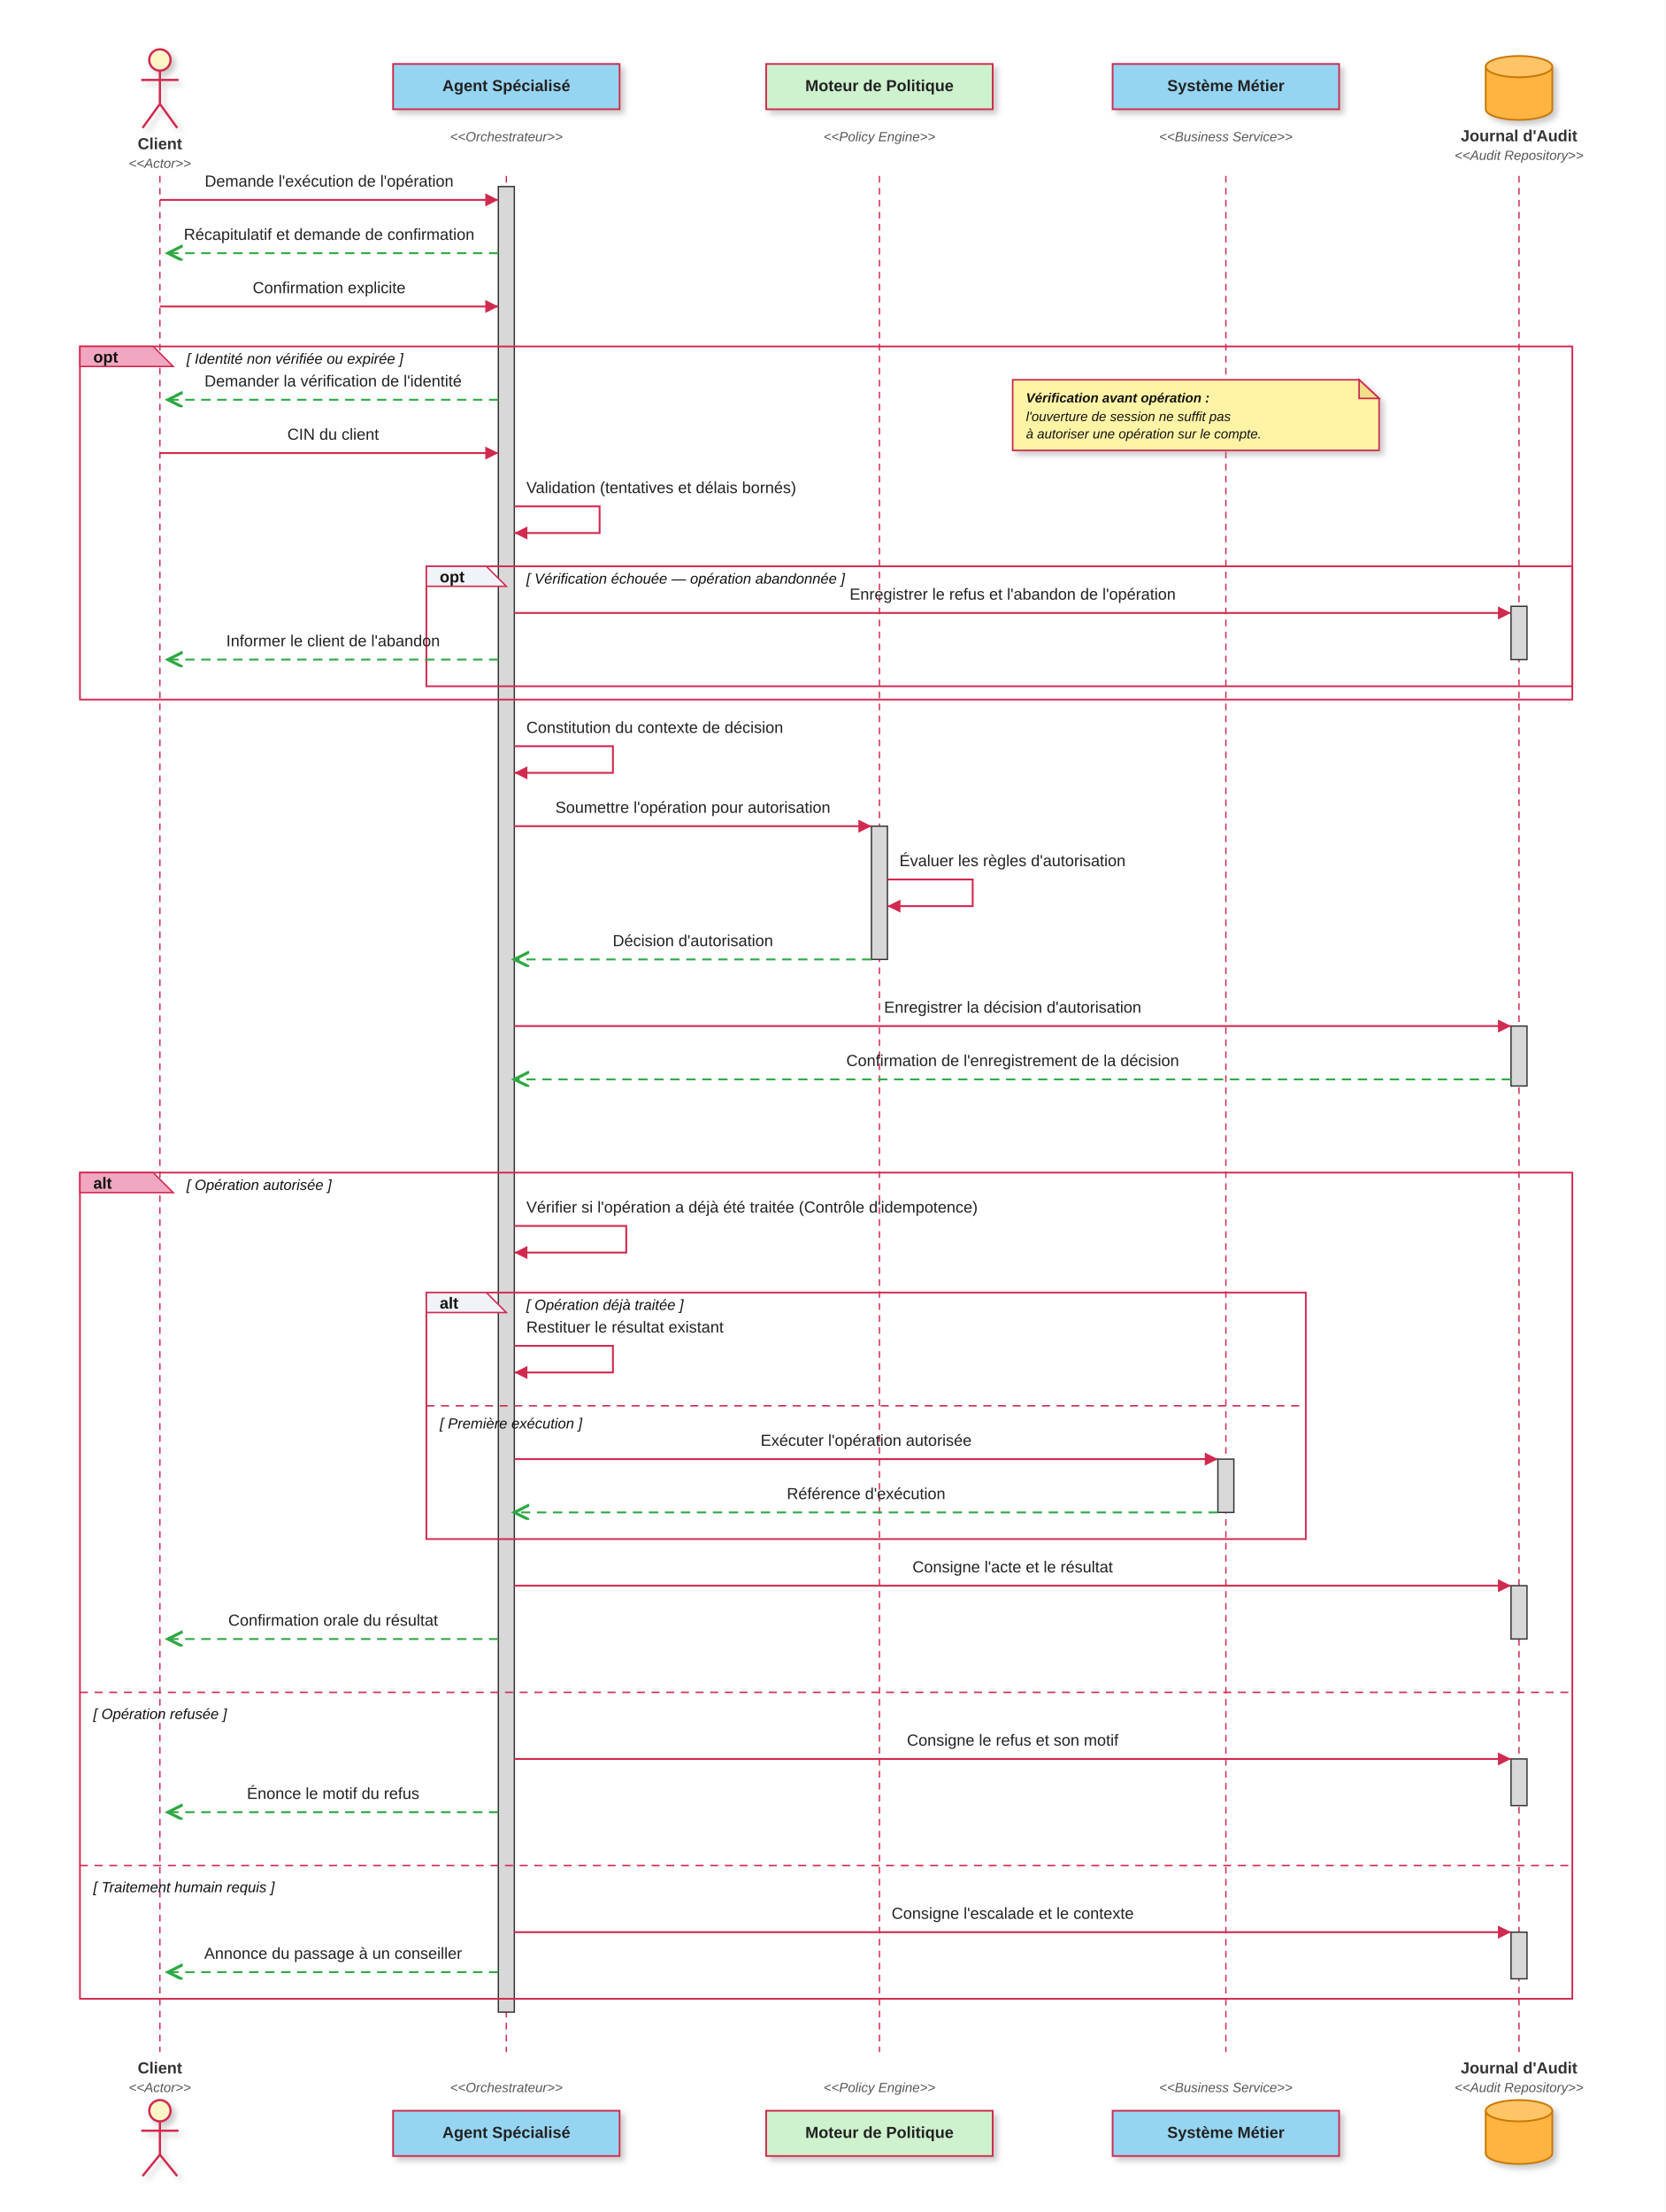
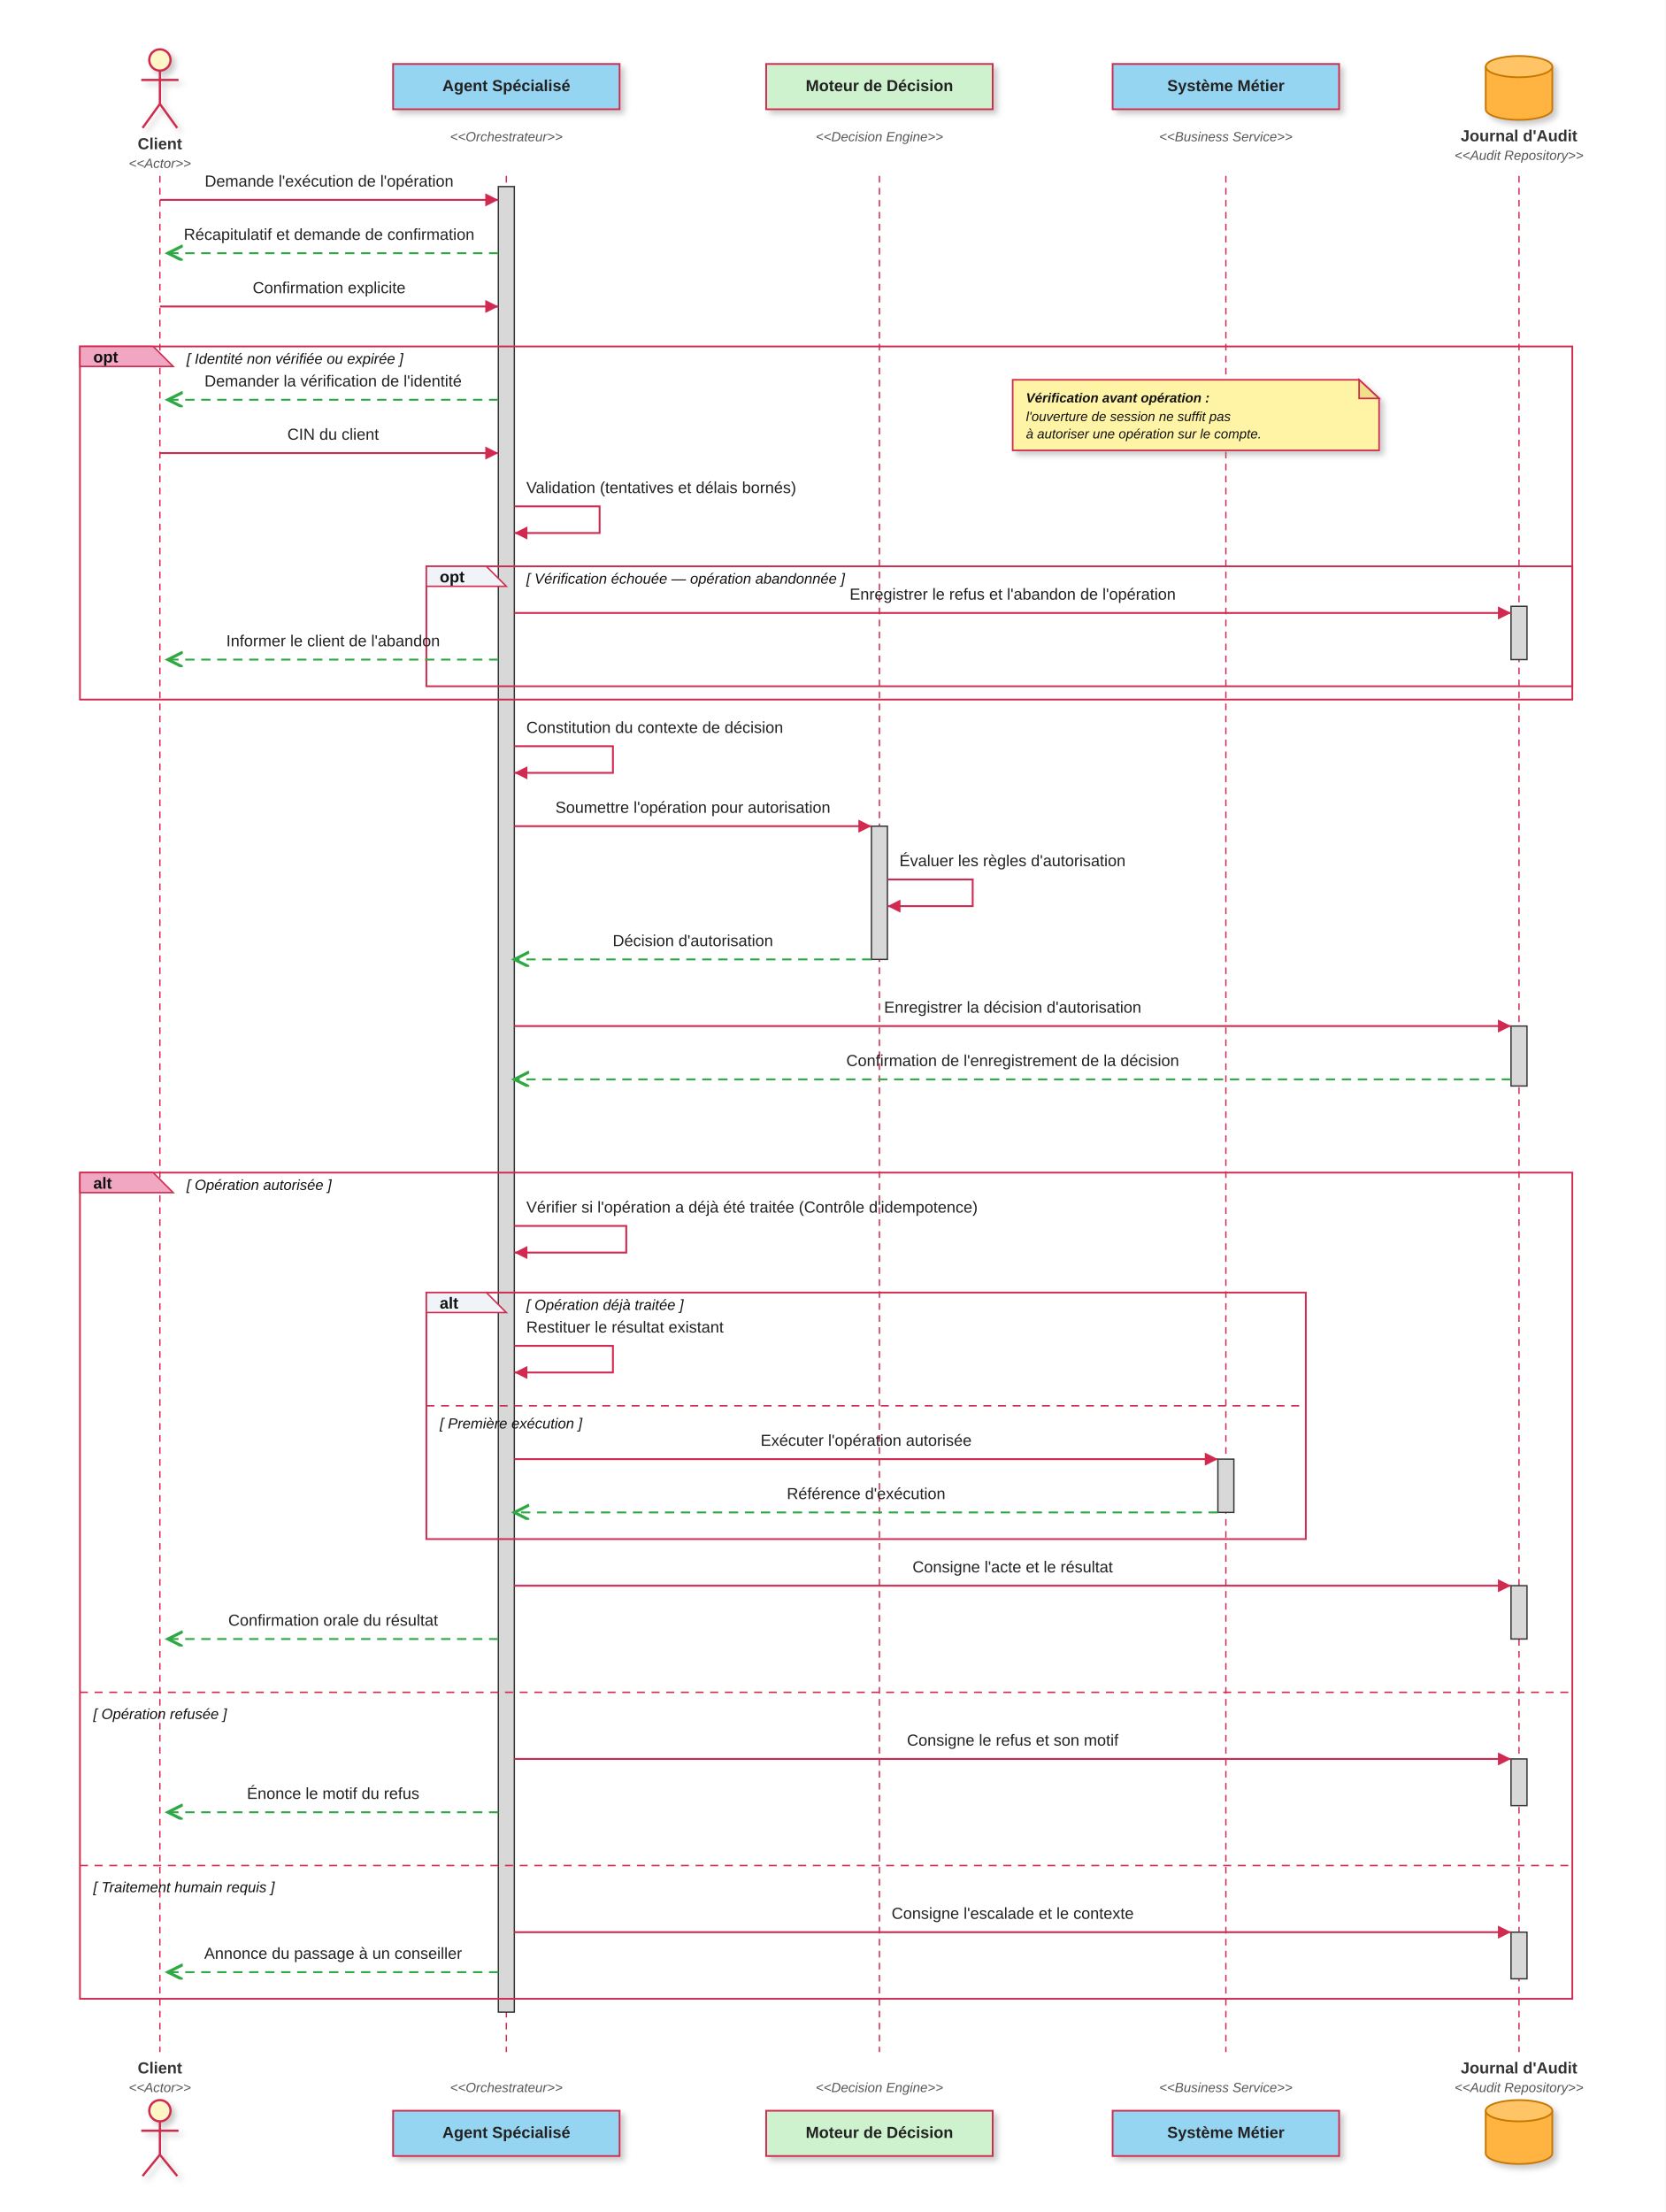
<svg xmlns="http://www.w3.org/2000/svg" width="1250" height="1660" viewBox="0 0 1250 1660">
  <rect width="1250" height="1660" fill="#FFFFFF" />
  <defs>
    <style>
text{font-family:Arial,Helvetica,sans-serif;}
.plab{font-size:12px;font-weight:bold;fill:#333333;text-anchor:middle;}
.pst{font-size:10px;font-style:italic;fill:#555555;text-anchor:middle;}
.bname{font-size:12px;font-weight:bold;fill:#222222;text-anchor:middle;dominant-baseline:middle;}
.mlab{font-size:12px;fill:#222222;text-anchor:middle;}
.mlabL{font-size:12px;fill:#222222;}
.fword{font-size:12px;font-weight:bold;fill:#111111;}
.fcond{font-size:11px;font-style:italic;fill:#111111;}
.life{fill:none;stroke:#D02A50;stroke-width:1;stroke-dasharray:5,4;}
.act{fill:none;stroke:#D02A50;stroke-width:1.7;}
.pB{fill:#96D5F2;stroke:#D02A50;stroke-width:1.3;}
.pG{fill:#CDF2CD;stroke:#D02A50;stroke-width:1.3;}
.dbbody{fill:#FFB340;stroke:#C77800;stroke-width:1.3;}
.dbtop{fill:#FFC466;stroke:#C77800;stroke-width:1.3;}
.actbar{fill:#d8d8d8;stroke:#333333;stroke-width:1;}
.msg{fill:none;stroke:#D02A50;stroke-width:1.4;}
.msgR{fill:none;stroke:#2EA843;stroke-width:1.4;stroke-dasharray:7,5;}
.frag{fill:none;stroke:#D02A50;stroke-width:1.3;}
.ftab{fill:#f1a7c1;stroke:#D02A50;stroke-width:1.1;}
.ftabN{fill:#F0F4F8;stroke:#D02A50;stroke-width:1.1;}
.sep{stroke:#D02A50;stroke-width:1.1;stroke-dasharray:6,5;}
.callout{fill:#fff4a6;stroke:#D02A50;stroke-width:1.2;}
.fold{fill:#F0E08A;stroke:#D02A50;stroke-width:1.2;}
.ct{font-size:10px;font-style:italic;fill:#111111;}
.ctb{font-size:10px;font-weight:bold;font-style:italic;fill:#111111;}
</style>
    <filter id="ds" x="-30%" y="-30%" width="160%" height="160%">
      <feDropShadow dx="3" dy="3" stdDeviation="2" flood-color="#8A8A8A" flood-opacity="0.45" />
    </filter>
    <marker id="mM" markerWidth="9" markerHeight="9" refX="7" refY="3.5" orient="auto">
      <path d="M0 0 L7 3.5 L0 7 Z" fill="#D02A50" />
    </marker>
    <marker id="mGo" markerWidth="10" markerHeight="10" refX="8" refY="4" orient="auto">
      <path d="M0 0 L8 4 L0 8" fill="none" stroke="#2EA843" stroke-width="1.6" />
    </marker>
    <marker id="mSelf" markerWidth="9" markerHeight="9" refX="7" refY="3.5" orient="auto">
      <path d="M0 0 L7 3.5 L0 7 Z" fill="#D02A50" />
    </marker>
  </defs>
  <path d="M120 132 L120 1540" class="life" />
  <path d="M380 132 L380 1540" class="life" />
  <path d="M660 132 L660 1540" class="life" />
  <path d="M920 132 L920 1540" class="life" />
  <path d="M1140 132 L1140 1540" class="life" />
  <g class="act" filter="url(#ds)">
    <circle cx="120" cy="45" r="8" fill="#FFF6C7" />
    <path d="M120 53 L120 78" />
    <path d="M106 60 L134 60" />
    <path d="M120 78 L107 96" />
    <path d="M120 78 L133 96" />
  </g>
  <text x="120" y="112" class="plab">Client</text>
  <text x="120" y="126" class="pst">&lt;&lt;Actor&gt;&gt;</text>
  <rect x="295" y="48" width="170" height="34" class="pB" filter="url(#ds)" />
  <text x="380" y="65" class="bname">Agent Spécialisé</text>
  <text x="380" y="106" class="pst">&lt;&lt;Orchestrateur&gt;&gt;</text>
  <rect x="575" y="48" width="170" height="34" class="pG" filter="url(#ds)" />
-   <text x="660" y="65" class="bname">Moteur de Politique</text>
-   <text x="660" y="106" class="pst">&lt;&lt;Policy Engine&gt;&gt;</text>
+   <text x="660" y="65" class="bname">Moteur de Décision</text>
+   <text x="660" y="106" class="pst">&lt;&lt;Decision Engine&gt;&gt;</text>
  <rect x="835" y="48" width="170" height="34" class="pB" filter="url(#ds)" />
  <text x="920" y="65" class="bname">Système Métier</text>
  <text x="920" y="106" class="pst">&lt;&lt;Business Service&gt;&gt;</text>
  <g filter="url(#ds)">
    <path d="M1115 50 L1115 82 A25 8 0 0 0 1165 82 L1165 50" class="dbbody" />
    <ellipse cx="1140" cy="50" rx="25" ry="8" class="dbtop" />
  </g>
  <text x="1140" y="106" class="plab">Journal d'Audit</text>
  <text x="1140" y="120" class="pst">&lt;&lt;Audit Repository&gt;&gt;</text>
  <rect x="374" y="140" width="12" height="1370" class="actbar" />
  <rect x="654" y="620" width="12" height="100" class="actbar" />
  <rect x="914" y="1095" width="12" height="40" class="actbar" />
  <rect x="1134" y="455" width="12" height="40" class="actbar" />
  <rect x="1134" y="770" width="12" height="45" class="actbar" />
  <rect x="1134" y="1190" width="12" height="40" class="actbar" />
  <rect x="1134" y="1320" width="12" height="35" class="actbar" />
  <rect x="1134" y="1450" width="12" height="35" class="actbar" />
  <rect x="60" y="260" width="1120" height="265" class="frag" />
  <path d="M60,260 L115,260 L130,275 L60,275 Z" class="ftab" />
  <text x="70" y="272" class="fword">opt</text>
  <text x="140" y="273" class="fcond">[ Identité non vérifiée ou expirée ]</text>
  <rect x="320" y="425" width="860" height="90" class="frag" />
  <path d="M320,425 L365,425 L380,440 L320,440 Z" class="ftabN" />
  <text x="330" y="437" class="fword">opt</text>
  <text x="395" y="438" class="fcond">[ Vérification échouée — opération abandonnée ]</text>
  <rect x="60" y="880" width="1120" height="620" class="frag" />
  <path d="M60,880 L115,880 L130,895 L60,895 Z" class="ftab" />
  <text x="70" y="892" class="fword">alt</text>
  <text x="140" y="893" class="fcond">[ Opération autorisée ]</text>
  <line x1="60" y1="1270" x2="1180" y2="1270" class="sep" />
  <text x="70" y="1290" class="fcond">[ Opération refusée ]</text>
  <line x1="60" y1="1400" x2="1180" y2="1400" class="sep" />
  <text x="70" y="1420" class="fcond">[ Traitement humain requis ]</text>
  <rect x="320" y="970" width="660" height="185" class="frag" />
  <path d="M320,970 L365,970 L380,985 L320,985 Z" class="ftabN" />
  <text x="330" y="982" class="fword">alt</text>
  <text x="395" y="983" class="fcond">[ Opération déjà traitée ]</text>
  <line x1="320" y1="1055" x2="980" y2="1055" class="sep" />
  <text x="330" y="1072" class="fcond">[ Première exécution ]</text>
  <path d="M120 150 L374 150" class="msg" marker-end="url(#mM)" />
  <text x="247" y="140" class="mlab">Demande l'exécution de l'opération</text>
  <path d="M374 190 L126 190" class="msgR" marker-end="url(#mGo)" />
  <text x="247" y="180" class="mlab">Récapitulatif et demande de confirmation</text>
  <path d="M120 230 L374 230" class="msg" marker-end="url(#mM)" />
  <text x="247" y="220" class="mlab">Confirmation explicite</text>
  <path d="M374 300 L126 300" class="msgR" marker-end="url(#mGo)" />
  <text x="250" y="290" class="mlab">Demander la vérification de l'identité</text>
  <path d="M120 340 L374 340" class="msg" marker-end="url(#mM)" />
  <text x="250" y="330" class="mlab">CIN du client</text>
  <path d="M386,380 L450,380 L450,400 L386,400" fill="none" stroke="#D02A50" stroke-width="1.4" marker-end="url(#mSelf)" />
  <text x="395" y="370" class="mlabL">Validation (tentatives et délais bornés)</text>
  <path d="M386 460 L1134 460" class="msg" marker-end="url(#mM)" />
  <text x="760" y="450" class="mlab">Enregistrer le refus et l'abandon de l'opération</text>
  <path d="M374 495 L126 495" class="msgR" marker-end="url(#mGo)" />
  <text x="250" y="485" class="mlab">Informer le client de l'abandon</text>
  <path d="M386,560 L460,560 L460,580 L386,580" fill="none" stroke="#D02A50" stroke-width="1.4" marker-end="url(#mSelf)" />
  <text x="395" y="550" class="mlabL">Constitution du contexte de décision</text>
  <path d="M386 620 L654 620" class="msg" marker-end="url(#mM)" />
  <text x="520" y="610" class="mlab">Soumettre l'opération pour autorisation</text>
  <path d="M666,660 L730,660 L730,680 L666,680" fill="none" stroke="#D02A50" stroke-width="1.4" marker-end="url(#mSelf)" />
  <text x="675" y="650" class="mlabL">Évaluer les règles d'autorisation</text>
  <path d="M654 720 L386 720" class="msgR" marker-end="url(#mGo)" />
  <text x="520" y="710" class="mlab">Décision d'autorisation</text>
  <path d="M386 770 L1134 770" class="msg" marker-end="url(#mM)" />
  <text x="760" y="760" class="mlab">Enregistrer la décision d'autorisation</text>
  <path d="M1134 810 L386 810" class="msgR" marker-end="url(#mGo)" />
  <text x="760" y="800" class="mlab">Confirmation de l'enregistrement de la décision</text>
  <path d="M386,920 L470,920 L470,940 L386,940" fill="none" stroke="#D02A50" stroke-width="1.4" marker-end="url(#mSelf)" />
  <text x="395" y="910" class="mlabL">Vérifier si l'opération a déjà été traitée (Contrôle d'idempotence)</text>
  <path d="M386,1010 L460,1010 L460,1030 L386,1030" fill="none" stroke="#D02A50" stroke-width="1.4" marker-end="url(#mSelf)" />
  <text x="395" y="1000" class="mlabL">Restituer le résultat existant</text>
  <path d="M386 1095 L914 1095" class="msg" marker-end="url(#mM)" />
  <text x="650" y="1085" class="mlab">Exécuter l'opération autorisée</text>
  <path d="M914 1135 L386 1135" class="msgR" marker-end="url(#mGo)" />
  <text x="650" y="1125" class="mlab">Référence d'exécution</text>
  <path d="M386 1190 L1134 1190" class="msg" marker-end="url(#mM)" />
  <text x="760" y="1180" class="mlab">Consigne l'acte et le résultat</text>
  <path d="M374 1230 L126 1230" class="msgR" marker-end="url(#mGo)" />
  <text x="250" y="1220" class="mlab">Confirmation orale du résultat</text>
  <path d="M386 1320 L1134 1320" class="msg" marker-end="url(#mM)" />
  <text x="760" y="1310" class="mlab">Consigne le refus et son motif</text>
  <path d="M374 1360 L126 1360" class="msgR" marker-end="url(#mGo)" />
  <text x="250" y="1350" class="mlab">Énonce le motif du refus</text>
  <path d="M386 1450 L1134 1450" class="msg" marker-end="url(#mM)" />
  <text x="760" y="1440" class="mlab">Consigne l'escalade et le contexte</text>
  <path d="M374 1480 L126 1480" class="msgR" marker-end="url(#mGo)" />
  <text x="250" y="1470" class="mlab">Annonce du passage à un conseiller</text>
  <path d="M760 285 L1020 285 L1035 299 L1035 338 L760 338 Z" class="callout" filter="url(#ds)" />
  <path d="M1020 285 L1020 299 L1035 299 Z" class="fold" />
  <text x="770" y="302" class="ctb">Vérification avant opération :</text>
  <text x="770" y="316" class="ct">l'ouverture de session ne suffit pas</text>
  <text x="770" y="329" class="ct">à autoriser une opération sur le compte.</text>
  <text x="120" y="1556" class="plab">Client</text>
  <text x="120" y="1570" class="pst">&lt;&lt;Actor&gt;&gt;</text>
  <g class="act" filter="url(#ds)">
    <circle cx="120" cy="1584" r="8" fill="#FFF6C7" />
    <path d="M120 1592 L120 1617" />
    <path d="M106 1599 L134 1599" />
    <path d="M120 1617 L107 1633" />
    <path d="M120 1617 L133 1633" />
  </g>
  <text x="380" y="1570" class="pst">&lt;&lt;Orchestrateur&gt;&gt;</text>
  <rect x="295" y="1584" width="170" height="34" class="pB" filter="url(#ds)" />
  <text x="380" y="1601" class="bname">Agent Spécialisé</text>
-   <text x="660" y="1570" class="pst">&lt;&lt;Policy Engine&gt;&gt;</text>
+   <text x="660" y="1570" class="pst">&lt;&lt;Decision Engine&gt;&gt;</text>
  <rect x="575" y="1584" width="170" height="34" class="pG" filter="url(#ds)" />
-   <text x="660" y="1601" class="bname">Moteur de Politique</text>
+   <text x="660" y="1601" class="bname">Moteur de Décision</text>
  <text x="920" y="1570" class="pst">&lt;&lt;Business Service&gt;&gt;</text>
  <rect x="835" y="1584" width="170" height="34" class="pB" filter="url(#ds)" />
  <text x="920" y="1601" class="bname">Système Métier</text>
  <text x="1140" y="1556" class="plab">Journal d'Audit</text>
  <text x="1140" y="1570" class="pst">&lt;&lt;Audit Repository&gt;&gt;</text>
  <g filter="url(#ds)">
    <path d="M1115 1584 L1115 1616 A25 8 0 0 0 1165 1616 L1165 1584" class="dbbody" />
    <ellipse cx="1140" cy="1584" rx="25" ry="8" class="dbtop" />
  </g>
</svg>
